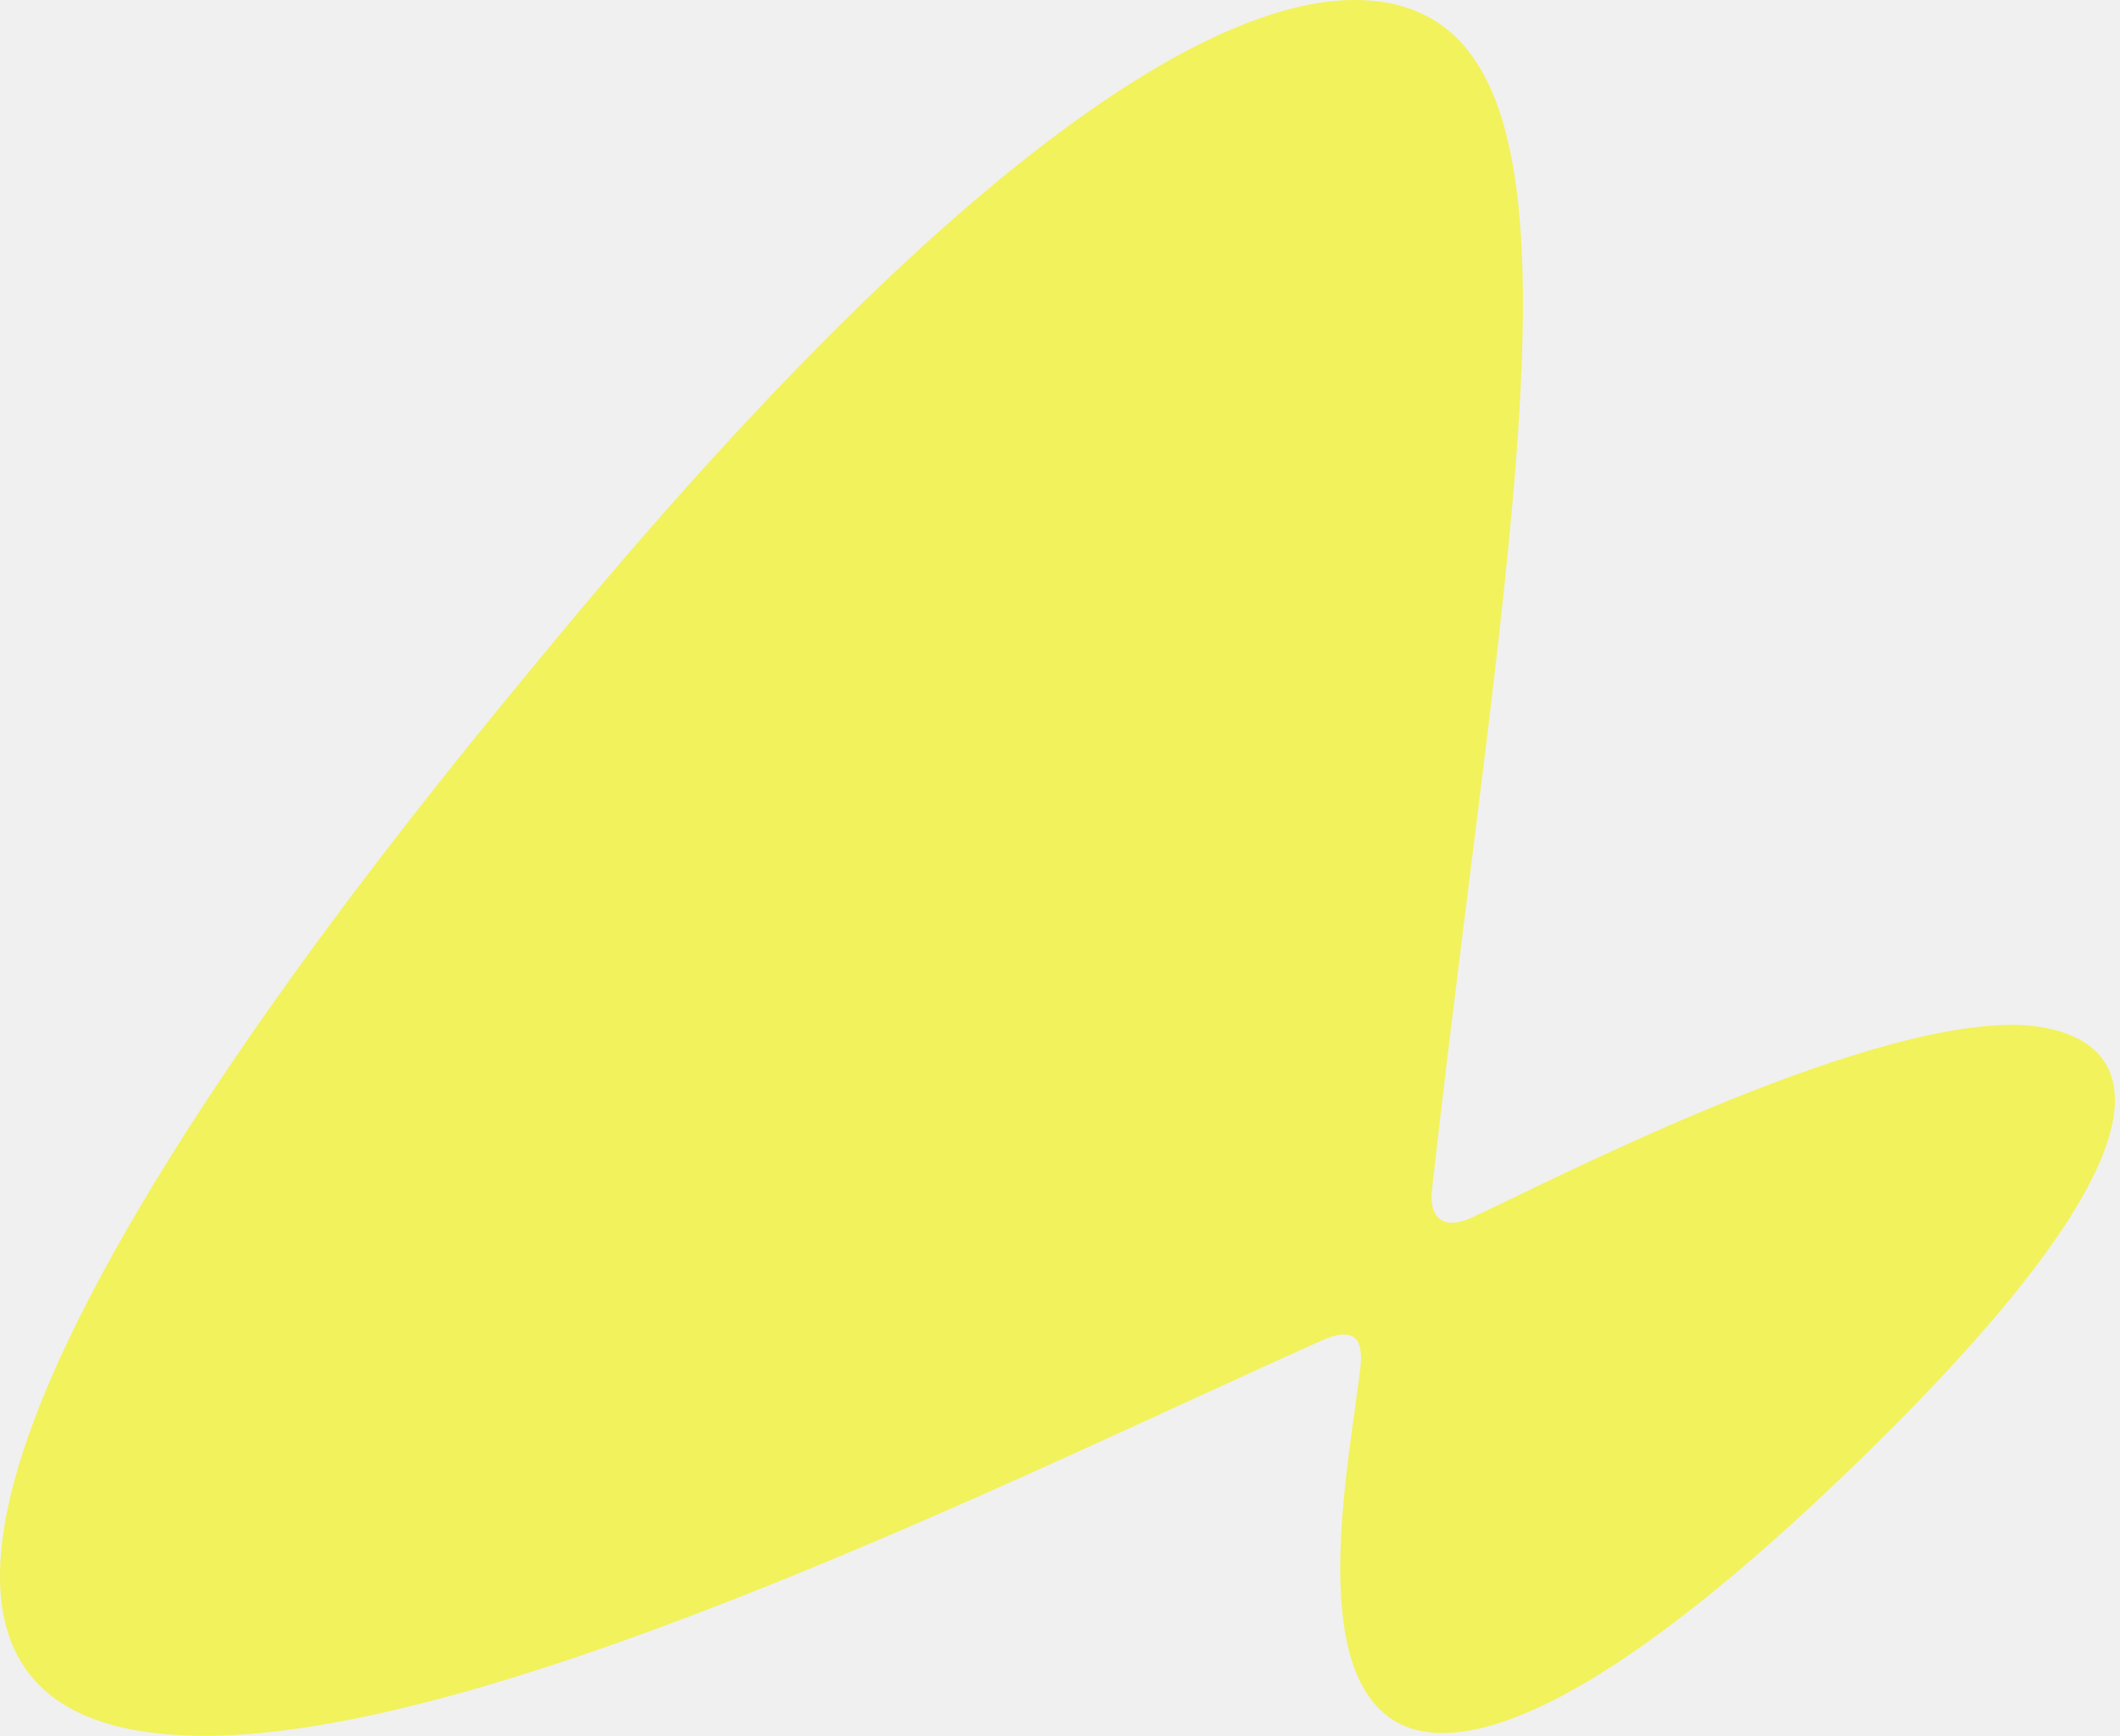
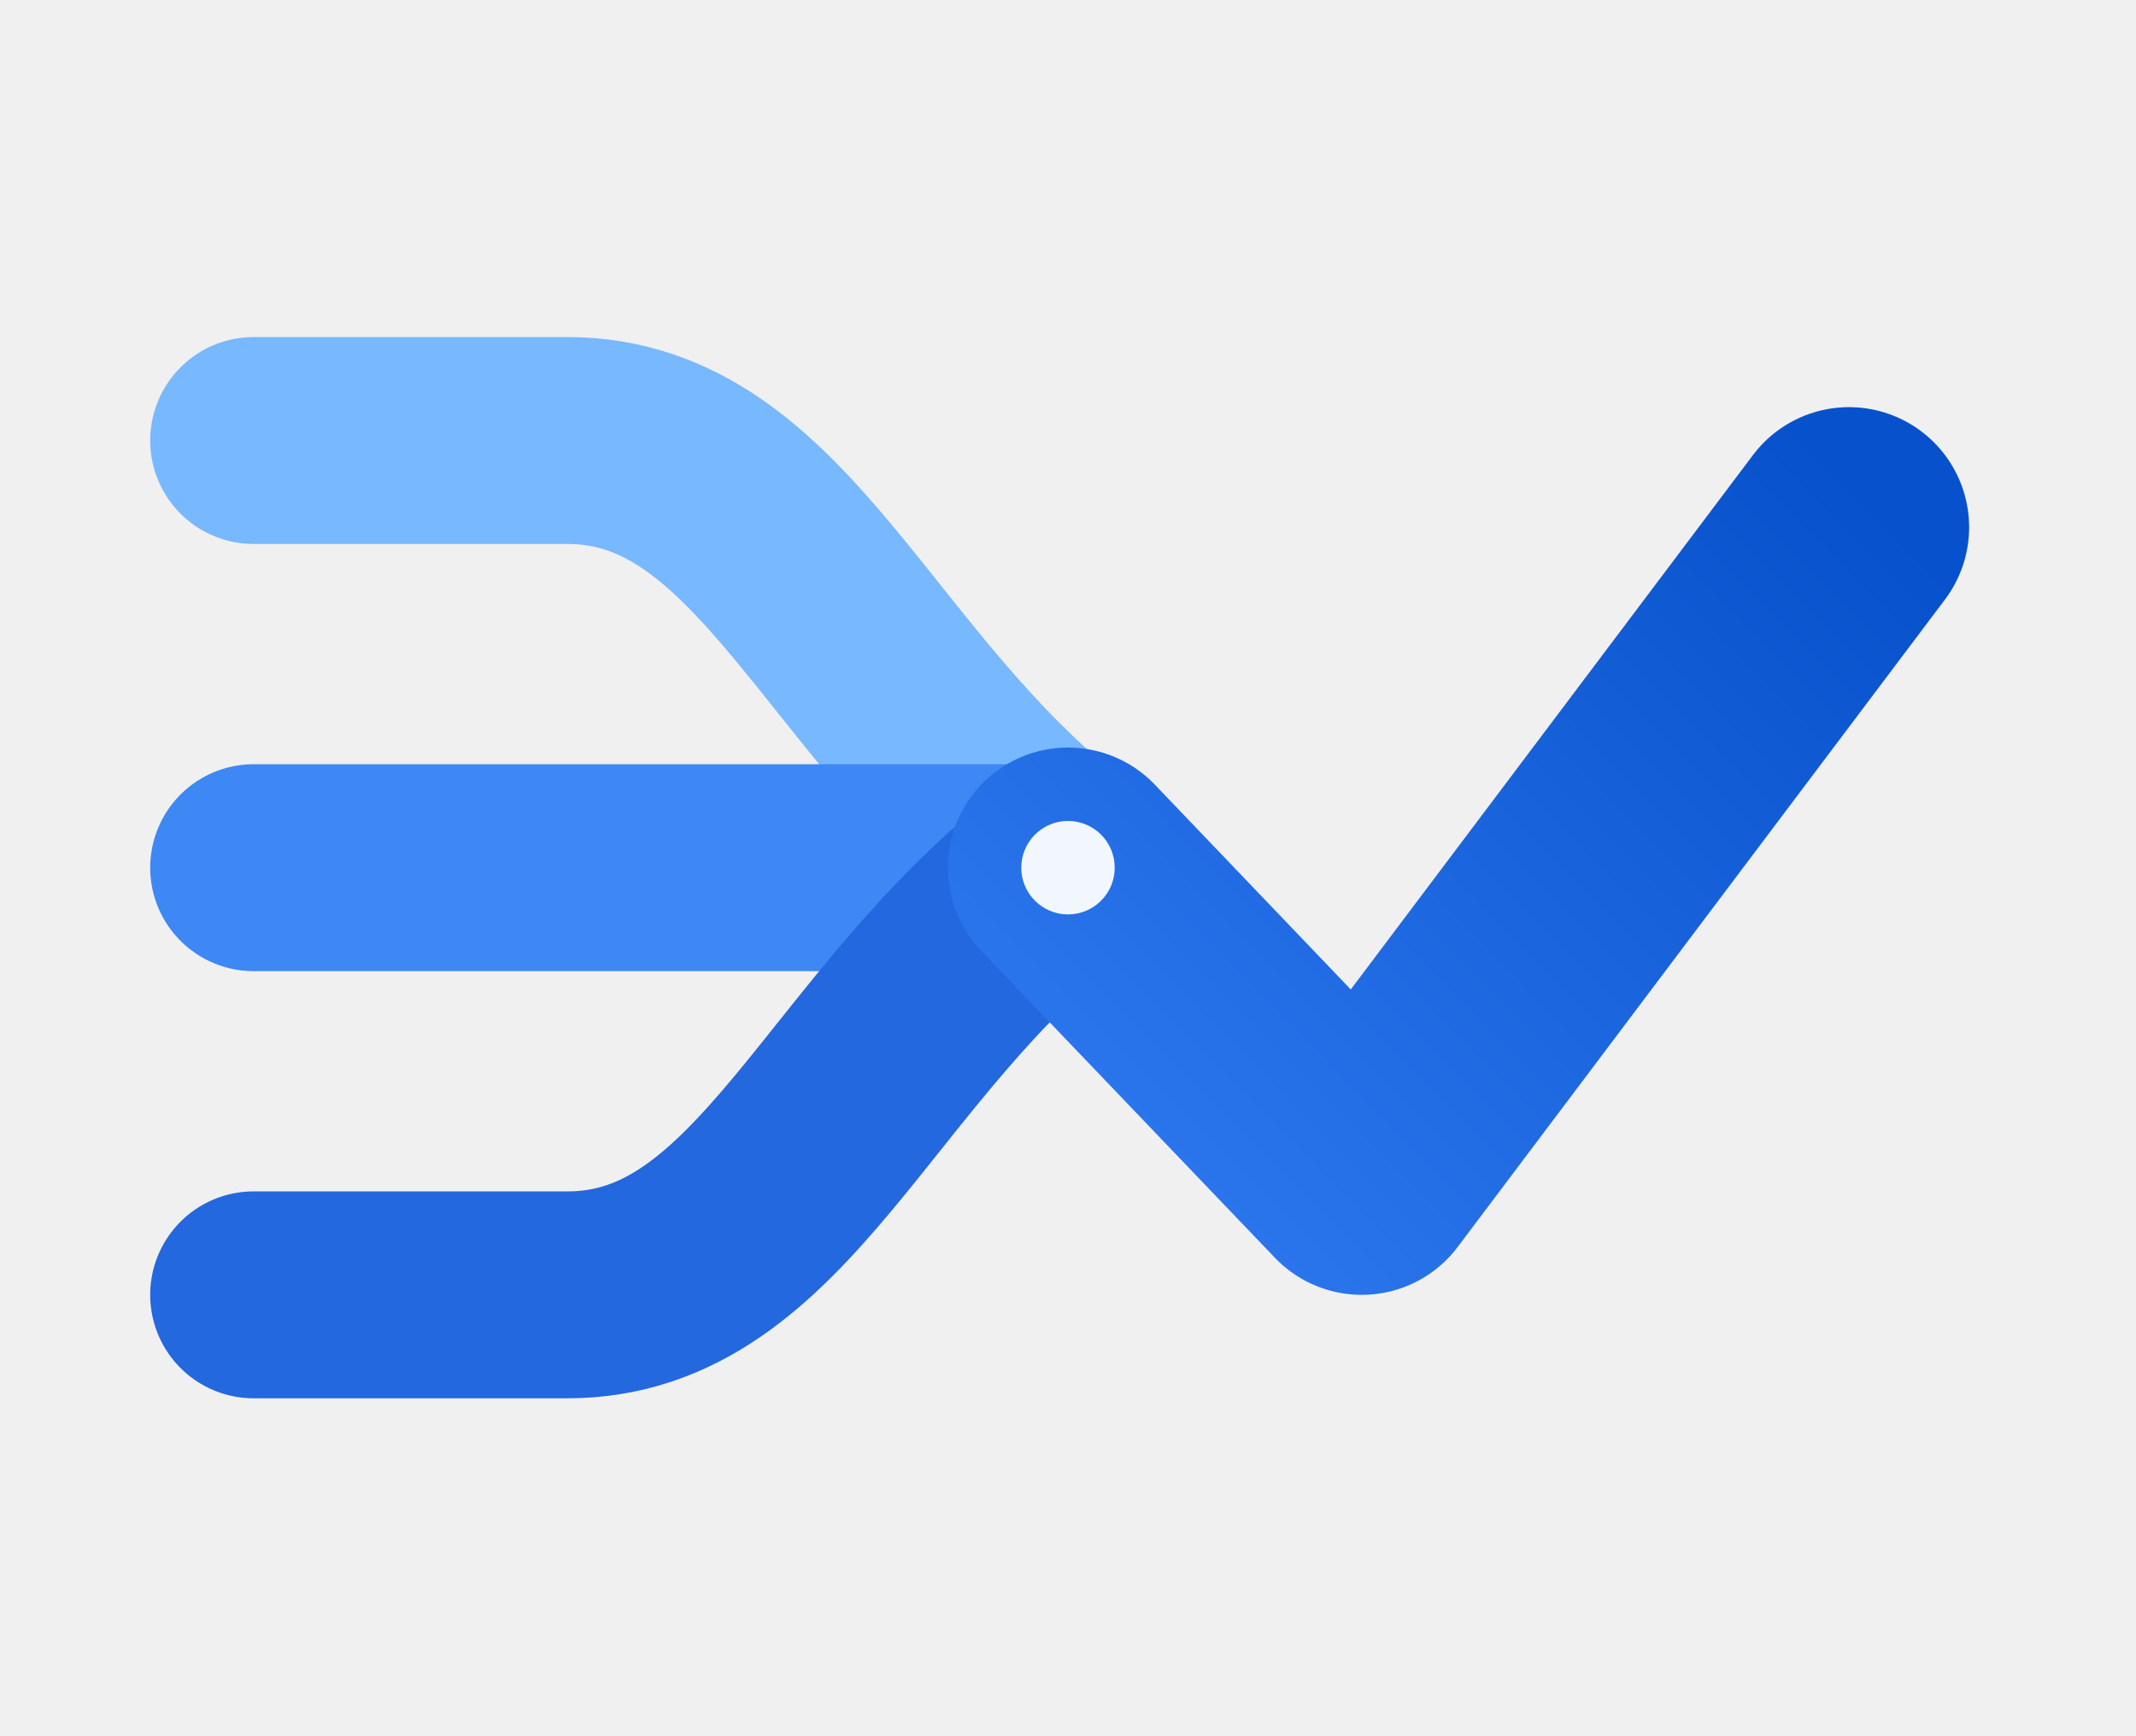
- <svg xmlns="http://www.w3.org/2000/svg" width="171" height="140" viewBox="0 0 171 140" fill="none">
-   <path d="M115.504 95.933C115.221 98.438 116.607 99.169 118.671 98.223C124.787 95.418 149.253 82.657 162.346 82.657C166.663 82.657 184.04 84.718 149.838 117.918C121.062 145.85 113.265 139.835 111.236 137.807C105.888 132.459 108.816 117.798 109.715 110.453C110.039 107.807 109.133 106.985 106.57 108.131C83.51 118.441 40.417 140 16.502 140C-29.343 140 33.843 64.916 43.674 52.965C76.308 13.295 97.373 0 109.234 0C130.713 0 121.893 39.208 115.504 95.933Z" fill="#F2F25C" />
+ <svg xmlns="http://www.w3.org/2000/svg" width="640" height="520" viewBox="0 0 640 520" fill="none">
+   <defs>
+     <linearGradient id="check" x1="318" y1="372" x2="552" y2="140" gradientUnits="userSpaceOnUse">
+       <stop stop-color="#2F7AF0" />
+       <stop offset="1" stop-color="#0752CC" />
+     </linearGradient>
+   </defs>
+   <g stroke-linecap="round" stroke-linejoin="round">
+     <path d="M76 132H170C232 132 254 210 320 260" stroke="#78B8FF" stroke-width="62" />
+     <path d="M76 260H320" stroke="#3D88F5" stroke-width="62" />
+     <path d="M76 388H170C232 388 254 310 320 260" stroke="#2368DE" stroke-width="62" />
+     <path d="M320 260L408 352L554 158" stroke="url(#check)" stroke-width="72" />
+   </g>
+   <circle cx="320" cy="260" r="14" fill="#FFFFFF" fill-opacity="0.94" />
</svg>
